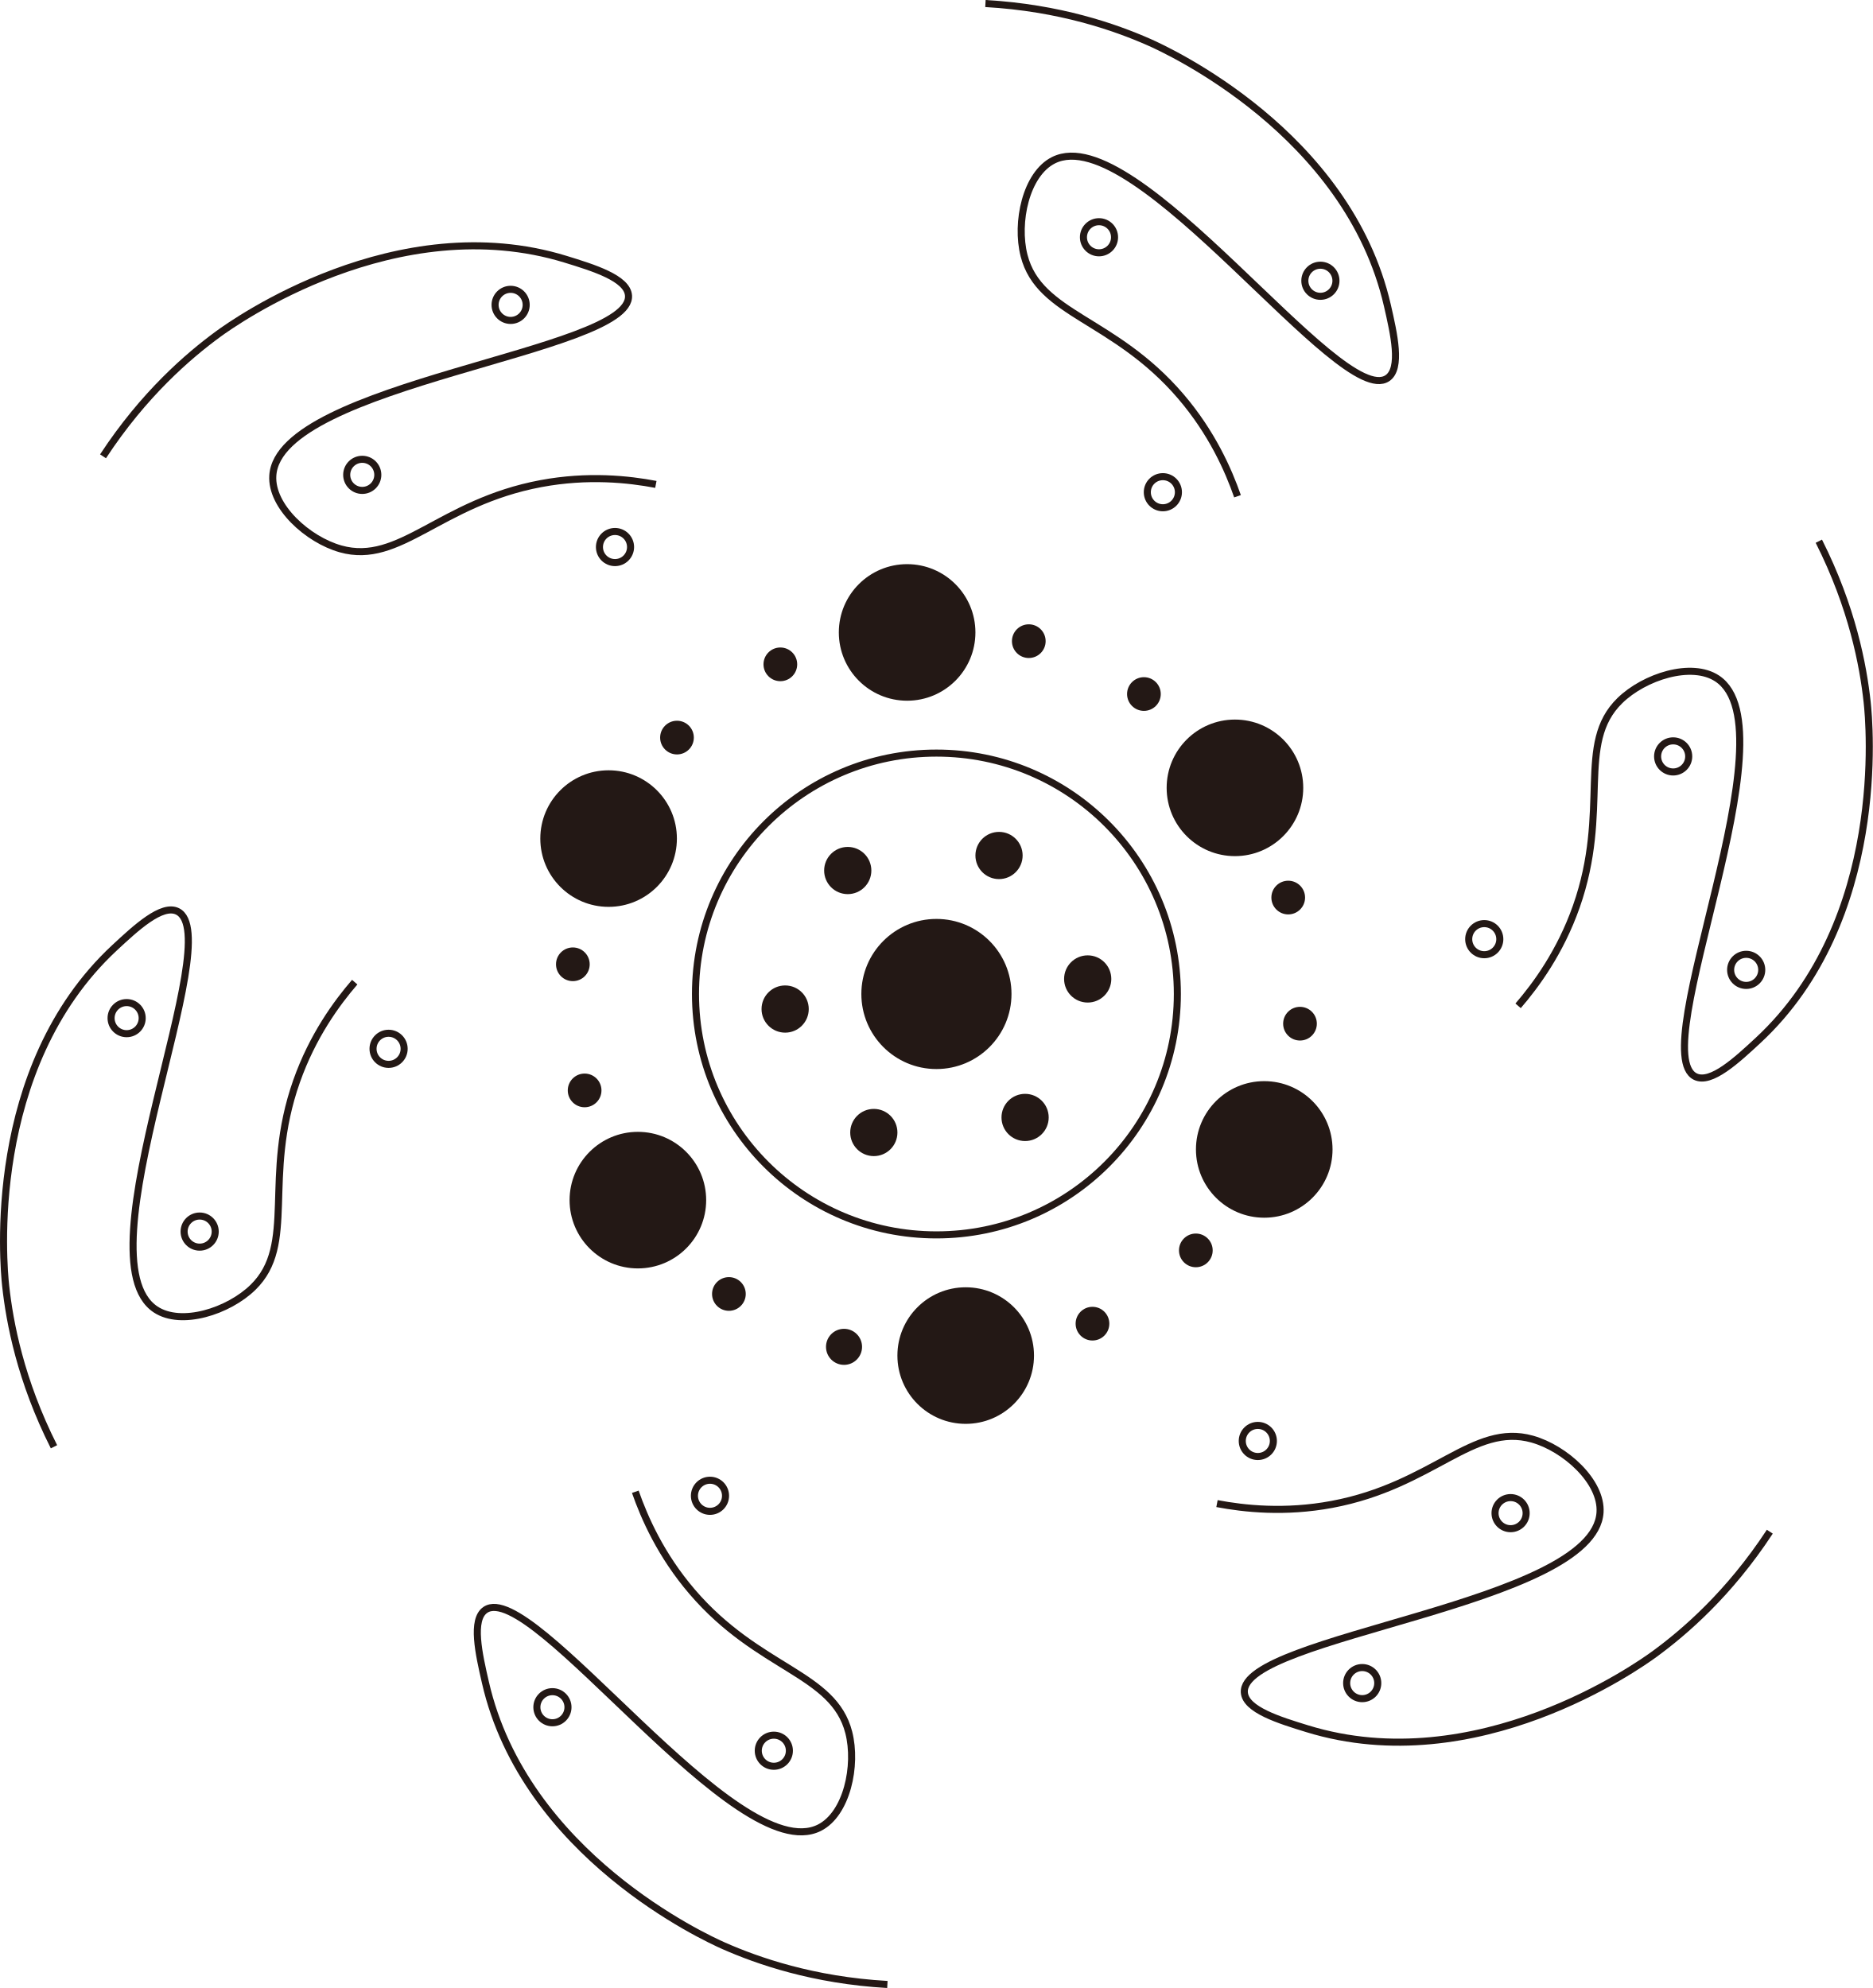
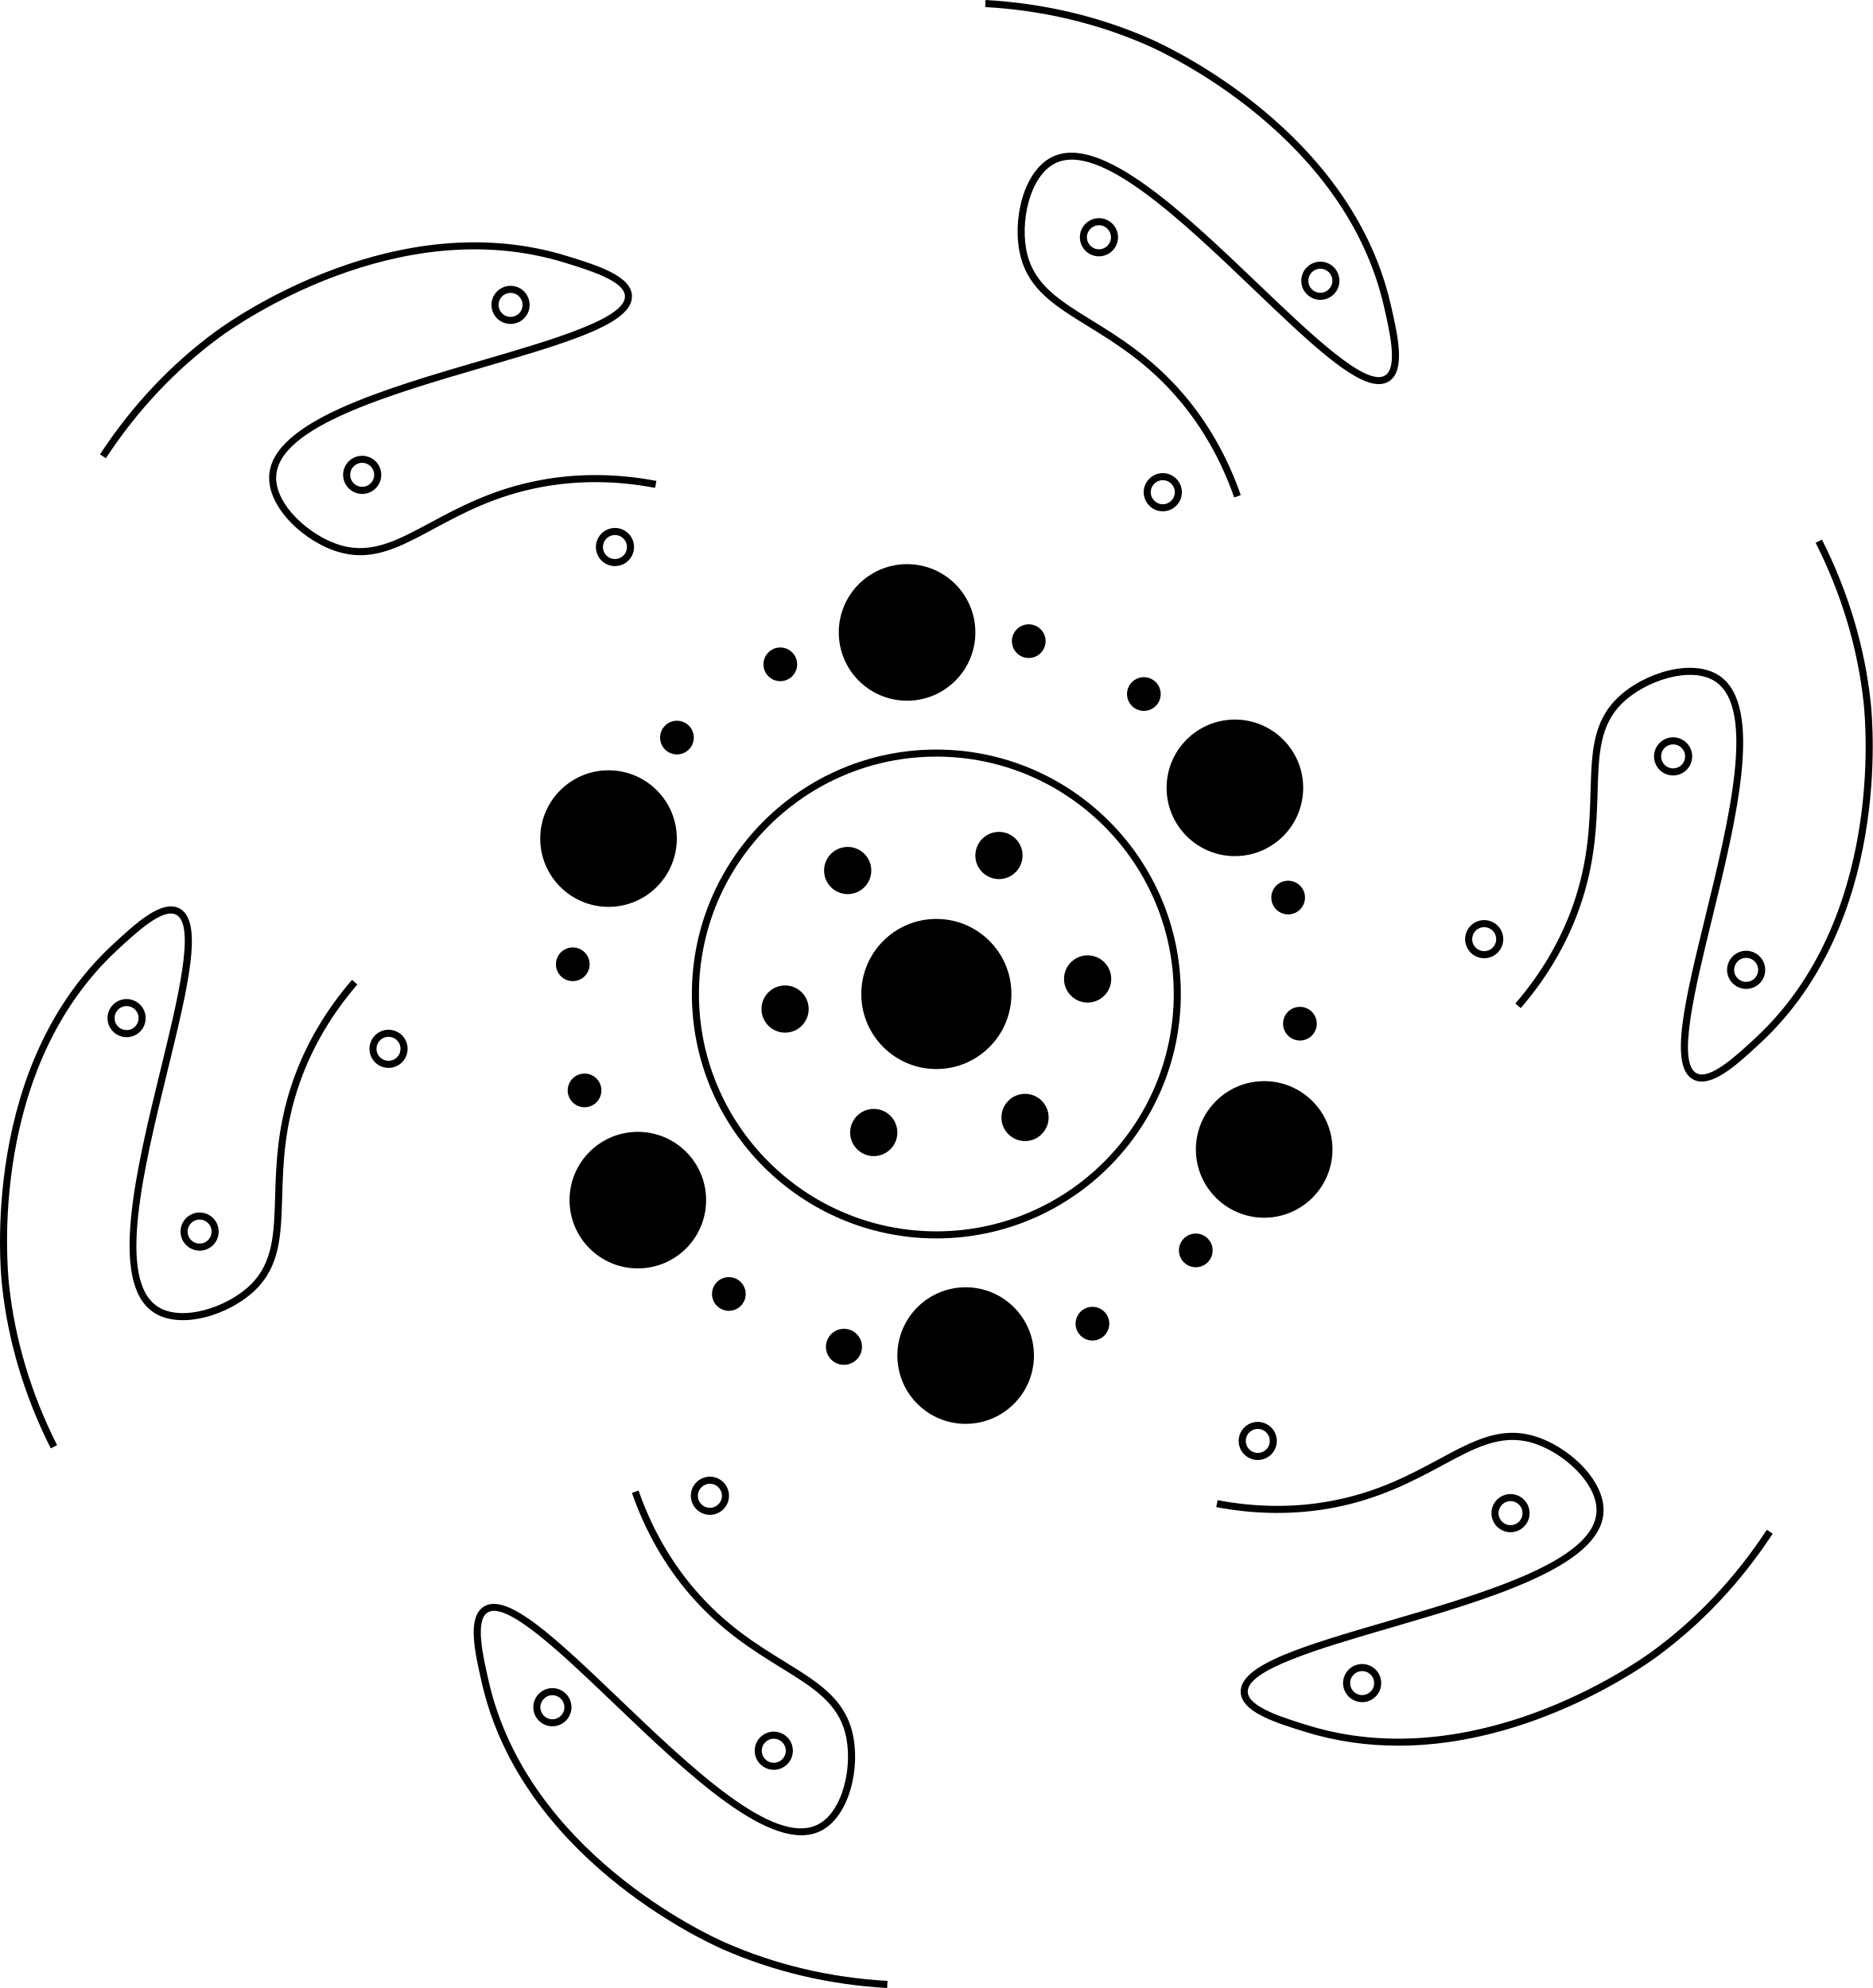
- <svg xmlns="http://www.w3.org/2000/svg" id="_图层_2" data-name="图层 2" viewBox="0 0 795.81 844.89">
-   <defs>
-     <style>
-       .cls--1 {
-         fill: none;
-         stroke-width: 3px;
-       }
- 
-       .cls--1, .cls--2 {
-         stroke: #231815;
-         stroke-miterlimit: 10;
-       }
- 
-       .cls--2, .cls--3 {
-         fill: #231815;
-       }
- 
-       .cls--3 {
-         stroke-width: 0px;
-       }
-     </style>
-   </defs>
+ <svg xmlns="http://www.w3.org/2000/svg" class="patternfilter" id="_图层_2" data-name="图层 2" viewBox="0 0 795.77 844.89">
  <g id="_5" data-name="5">
    <g>
-       <circle class="cls--3" cx="397.91" cy="422.44" r="31.9" />
-       <circle class="cls--3" cx="360.23" cy="369.97" r="10.03" />
-       <circle class="cls--3" cx="333.63" cy="428.84" r="10.03" />
-       <circle class="cls--3" cx="371.31" cy="481.31" r="10.03" />
-       <circle class="cls--3" cx="435.59" cy="474.91" r="10.03" />
-       <circle class="cls--3" cx="462.19" cy="416.05" r="10.03" />
-       <circle class="cls--3" cx="424.51" cy="363.58" r="10.03" />
-       <circle class="cls--1" cx="397.91" cy="422.44" r="102.38" />
-       <circle class="cls--3" cx="385.46" cy="268.78" r="29.02" />
-       <circle class="cls--3" cx="258.61" cy="356.39" r="29.02" />
-       <circle class="cls--3" cx="271.05" cy="510.05" r="29.02" />
-       <circle class="cls--3" cx="410.35" cy="576.11" r="29.02" />
-       <circle class="cls--3" cx="537.21" cy="488.5" r="29.02" />
-       <circle class="cls--3" cx="524.76" cy="334.83" r="29.02" />
-       <circle class="cls--3" cx="287.67" cy="313.47" r="7.16" />
-       <circle class="cls--3" cx="243.42" cy="409.82" r="7.16" />
-       <circle class="cls--3" cx="248.42" cy="463.42" r="7.16" />
-       <circle class="cls--3" cx="309.73" cy="549.93" r="7.16" />
-       <circle class="cls--2" cx="358.65" cy="572.4" r="7.16" />
-       <circle class="cls--3" cx="464.22" cy="562.55" r="7.16" />
-       <circle class="cls--3" cx="508.14" cy="531.41" r="7.16" />
-       <circle class="cls--3" cx="552.4" cy="435.06" r="7.16" />
-       <circle class="cls--3" cx="547.4" cy="381.46" r="7.16" />
-       <circle class="cls--3" cx="486.08" cy="294.96" r="7.16" />
-       <circle class="cls--3" cx="437.16" cy="272.49" r="7.16" />
-       <circle class="cls--3" cx="331.59" cy="282.34" r="7.16" />
-       <path class="cls--1" d="M418.74,1.5c31.56,1.79,55.15,10.09,69.48,16.4,7.76,3.42,84.51,38.58,101.32,111.94,2.77,12.07,6.13,26.77,0,30.88-20.08,13.45-106.58-110.21-141.85-92.64-11.72,5.84-16.14,26.45-12.54,40.53,6.47,25.33,38.13,26.61,66.58,59.83,13.24,15.46,20.26,31.39,24.12,42.46" />
-       <circle class="cls--1" cx="561.07" cy="119.32" r="6.61" />
-       <circle class="cls--1" cx="466.99" cy="100.83" r="6.61" />
-       <circle class="cls--1" cx="494.13" cy="209.19" r="6.61" />
-       <path class="cls--1" d="M43.78,193.93c17.33-26.44,36.32-42.72,48.95-51.97,6.84-5.01,75.67-53.9,147.6-31.78,11.84,3.64,26.25,8.07,26.74,15.44,1.61,24.12-148.73,37.2-151.15,76.53-.81,13.07,14.83,27.2,28.83,31.13,25.17,7.06,42.11-19.72,85.11-27.75,20.01-3.74,37.31-1.85,48.83.34" />
-       <circle class="cls--1" cx="216.98" cy="129.57" r="6.61" />
-       <circle class="cls--1" cx="153.93" cy="201.81" r="6.61" />
-       <circle class="cls--1" cx="261.33" cy="232.49" r="6.61" />
-       <path class="cls--1" d="M22.94,614.87c-14.23-28.23-18.84-52.81-20.53-68.37-.92-8.43-8.84-92.48,46.28-143.72,9.07-8.43,20.12-18.7,26.74-15.44,21.69,10.66-42.15,147.4-9.3,169.17,10.92,7.23,30.98.75,41.37-9.4,18.7-18.27,3.98-46.33,18.52-87.58,6.77-19.2,17.05-33.24,24.71-42.12" />
-       <circle class="cls--1" cx="53.81" cy="432.7" r="6.61" />
-       <circle class="cls--1" cx="84.84" cy="523.42" r="6.61" />
-       <circle class="cls--1" cx="165.12" cy="445.74" r="6.61" />
-       <path class="cls--1" d="M377.07,843.39c-31.56-1.79-55.15-10.09-69.48-16.4-7.76-3.42-84.51-38.58-101.32-111.94-2.77-12.07-6.13-26.77,0-30.88,20.08-13.45,106.58,110.21,141.85,92.64,11.72-5.84,16.14-26.45,12.54-40.53-6.47-25.33-38.13-26.61-66.58-59.83-13.24-15.46-20.26-31.39-24.12-42.46" />
-       <circle class="cls--1" cx="234.74" cy="725.56" r="6.61" />
-       <circle class="cls--1" cx="328.82" cy="744.05" r="6.61" />
-       <circle class="cls--1" cx="301.69" cy="635.7" r="6.61" />
-       <path class="cls--1" d="M752.04,650.96c-17.33,26.44-36.32,42.72-48.95,51.97-6.84,5.01-75.67,53.9-147.6,31.78-11.84-3.64-26.25-8.07-26.74-15.44-1.61-24.12,148.73-37.2,151.15-76.53.81-13.07-14.83-27.2-28.83-31.13-25.17-7.06-42.11,19.72-85.11,27.75-20.01,3.74-37.31,1.85-48.83-.34" />
-       <circle class="cls--1" cx="578.84" cy="715.31" r="6.61" />
-       <circle class="cls--1" cx="641.89" cy="643.08" r="6.61" />
-       <circle class="cls--1" cx="534.48" cy="612.4" r="6.61" />
-       <path class="cls--1" d="M772.87,230.01c14.23,28.23,18.84,52.81,20.53,68.37.92,8.43,8.84,92.48-46.28,143.72-9.07,8.43-20.12,18.7-26.74,15.44-21.69-10.66,42.15-147.4,9.3-169.17-10.92-7.23-30.98-.75-41.37,9.4-18.7,18.27-3.98,46.33-18.52,87.58-6.77,19.2-17.05,33.24-24.71,42.12" />
-       <circle class="cls--1" cx="742" cy="412.19" r="6.61" />
-       <circle class="cls--1" cx="710.97" cy="321.47" r="6.61" />
-       <circle class="cls--1" cx="630.7" cy="399.14" r="6.61" />
+       <circle class="cls--1" cx="397.88" cy="422.44" r="31.9" />
+       <circle class="cls--1" cx="360.2" cy="369.97" r="10.03" />
+       <circle class="cls--1" cx="333.6" cy="428.84" r="10.03" />
+       <circle class="cls--1" cx="371.28" cy="481.31" r="10.03" />
+       <circle class="cls--1" cx="435.56" cy="474.91" r="10.03" />
+       <circle class="cls--1" cx="462.16" cy="416.05" r="10.03" />
+       <circle class="cls--1" cx="424.48" cy="363.58" r="10.03" />
+       <path class="cls--1" d="M397.88,526.32c-57.28,0-103.88-46.6-103.88-103.88s46.6-103.88,103.88-103.88,103.88,46.6,103.88,103.88-46.6,103.88-103.88,103.88ZM397.88,321.56c-55.63,0-100.88,45.26-100.88,100.88s45.26,100.88,100.88,100.88,100.88-45.25,100.88-100.88-45.26-100.88-100.88-100.88Z" />
+       <circle class="cls--1" cx="385.44" cy="268.78" r="29.02" />
+       <circle class="cls--1" cx="258.58" cy="356.39" r="29.02" />
+       <circle class="cls--1" cx="271.03" cy="510.05" r="29.02" />
+       <circle class="cls--1" cx="410.33" cy="576.11" r="29.02" />
+       <circle class="cls--1" cx="537.18" cy="488.5" r="29.02" />
+       <circle class="cls--1" cx="524.74" cy="334.83" r="29.02" />
+       <circle class="cls--1" cx="287.65" cy="313.47" r="7.16" />
+       <circle class="cls--1" cx="243.39" cy="409.82" r="7.16" />
+       <circle class="cls--1" cx="248.39" cy="463.42" r="7.16" />
+       <circle class="cls--1" cx="309.71" cy="549.93" r="7.16" />
+       <g>
+         <circle class="cls--1" cx="358.63" cy="572.4" r="7.16" />
+         <path class="cls--1" d="M358.64,580.06c-.39,0-.78-.03-1.18-.09-2.02-.31-3.8-1.39-5.01-3.04-2.5-3.41-1.76-8.21,1.64-10.71,1.65-1.21,3.67-1.71,5.69-1.4,2.02.31,3.8,1.39,5.01,3.04,1.21,1.65,1.71,3.67,1.4,5.69-.31,2.02-1.39,3.8-3.04,5.01-1.33.97-2.9,1.49-4.52,1.49ZM358.61,565.74c-1.41,0-2.77.44-3.92,1.29-2.96,2.17-3.6,6.35-1.43,9.31,1.05,1.43,2.6,2.37,4.36,2.64,1.76.27,3.52-.16,4.95-1.21h0c1.43-1.05,2.37-2.6,2.64-4.36s-.16-3.52-1.21-4.95-2.6-2.37-4.36-2.64c-.34-.05-.69-.08-1.02-.08Z" />
+       </g>
+       <circle class="cls--1" cx="464.2" cy="562.55" r="7.16" />
+       <circle class="cls--1" cx="508.12" cy="531.41" r="7.16" />
+       <circle class="cls--1" cx="552.37" cy="435.06" r="7.16" />
+       <circle class="cls--1" cx="547.37" cy="381.46" r="7.16" />
+       <circle class="cls--1" cx="486.06" cy="294.96" r="7.16" />
+       <circle class="cls--1" cx="437.14" cy="272.49" r="7.16" />
+       <circle class="cls--1" cx="331.57" cy="282.34" r="7.16" />
+       <path class="cls--1" d="M524.42,211.39c-5.53-15.83-13.55-29.95-23.85-41.98-12.97-15.15-26.42-23.46-38.29-30.78-13.95-8.62-24.97-15.42-28.61-29.65-3.81-14.91,1.08-36.14,13.33-42.24,20.57-10.24,56.32,23.96,87.87,54.13,22.57,21.59,45.9,43.91,53.82,38.61,5.28-3.54,1.87-18.43-.63-29.3-16.51-72.04-91.92-107.14-100.47-110.9-21.39-9.42-44.59-14.9-68.96-16.28l.17-3c24.73,1.4,48.28,6.96,70,16.53,8.69,3.83,85.34,39.51,102.18,112.98,2.98,13.02,6.37,27.77-.63,32.46-1.3.87-2.79,1.28-4.45,1.28-11.06,0-29.97-18.08-53.11-40.21-30.83-29.49-65.79-62.91-84.46-53.61-10.83,5.39-15.21,25.29-11.76,38.82,3.33,13.06,13.9,19.58,27.28,27.84,11.46,7.07,25.71,15.88,38.99,31.39,10.54,12.31,18.75,26.76,24.4,42.94l-2.83.99Z" />
+       <path class="cls--1" d="M561.05,127.43c-4.47,0-8.11-3.64-8.11-8.11s3.64-8.11,8.11-8.11,8.11,3.64,8.11,8.11-3.64,8.11-8.11,8.11ZM561.05,114.21c-2.82,0-5.11,2.29-5.11,5.11s2.29,5.11,5.11,5.11,5.11-2.29,5.11-5.11-2.29-5.11-5.11-5.11Z" />
+       <path class="cls--1" d="M466.97,108.94c-4.47,0-8.11-3.64-8.11-8.11s3.64-8.11,8.11-8.11,8.11,3.64,8.11,8.11-3.64,8.11-8.11,8.11ZM466.97,95.73c-2.82,0-5.11,2.29-5.11,5.11s2.29,5.11,5.11,5.11,5.11-2.29,5.11-5.11-2.29-5.11-5.11-5.11Z" />
+       <path class="cls--1" d="M494.1,217.3c-4.47,0-8.11-3.64-8.11-8.11s3.64-8.11,8.11-8.11,8.11,3.64,8.11,8.11-3.64,8.11-8.11,8.11ZM494.1,204.08c-2.82,0-5.11,2.29-5.11,5.11s2.29,5.11,5.11,5.11,5.11-2.29,5.11-5.11-2.29-5.11-5.11-5.11Z" />
+       <path class="cls--1" d="M153.14,235.96c-2.85,0-5.78-.39-8.83-1.24-14.82-4.16-30.76-19.01-29.92-32.67,1.41-22.93,48.91-36.8,90.81-49.03,29.98-8.75,60.98-17.81,60.35-27.31-.42-6.34-15.03-10.83-25.69-14.11-70.64-21.72-138.74,26.04-146.28,31.56-18.85,13.81-35.2,31.17-48.58,51.58l-2.51-1.64c13.58-20.72,30.17-38.33,49.31-52.36,7.66-5.61,76.89-54.15,148.93-32,12.77,3.93,27.24,8.38,27.8,16.77.8,11.9-27.14,20.06-62.5,30.39-40.95,11.96-87.37,25.51-88.66,46.34-.74,12.08,14.3,25.82,27.74,29.59,12.98,3.64,23.91-2.25,37.75-9.7,11.85-6.38,26.61-14.33,46.68-18.08,15.93-2.97,32.55-2.86,49.39.34l-.56,2.95c-16.47-3.13-32.71-3.24-48.28-.34-19.61,3.66-33.53,11.16-45.81,17.77-11.32,6.1-20.78,11.19-31.15,11.19Z" />
+       <path class="cls--1" d="M216.94,137.68c-1.37,0-2.77-.35-4.04-1.08h0c-1.88-1.08-3.22-2.83-3.78-4.92s-.27-4.28.81-6.15c1.08-1.88,2.83-3.22,4.92-3.78,2.09-.56,4.27-.27,6.15.81,3.87,2.23,5.2,7.2,2.97,11.07-1.5,2.6-4.23,4.05-7.03,4.05ZM214.4,134c2.44,1.41,5.57.57,6.97-1.87,1.41-2.44.57-5.57-1.87-6.97-1.18-.68-2.56-.86-3.87-.51-1.32.35-2.42,1.2-3.1,2.38-.68,1.18-.86,2.56-.51,3.87s1.2,2.42,2.38,3.1h0Z" />
+       <path class="cls--1" d="M153.89,209.92c-1.4,0-2.79-.37-4.04-1.09-3.87-2.23-5.2-7.2-2.97-11.07,2.23-3.87,7.2-5.2,11.07-2.97,1.88,1.08,3.22,2.83,3.78,4.92.56,2.09.27,4.28-.81,6.15-1.08,1.88-2.83,3.22-4.92,3.78-.7.19-1.41.28-2.11.28ZM153.91,196.7c-1.77,0-3.49.92-4.43,2.55-1.41,2.44-.57,5.57,1.87,6.97h0c1.18.68,2.56.86,3.87.51,1.32-.35,2.42-1.2,3.1-2.38.68-1.18.86-2.56.51-3.87-.35-1.32-1.2-2.42-2.38-3.1-.8-.46-1.68-.68-2.54-.68Z" />
+       <path class="cls--1" d="M261.3,240.59c-1.37,0-2.77-.35-4.04-1.08-1.88-1.08-3.22-2.83-3.78-4.92-.56-2.09-.27-4.28.81-6.15,1.08-1.88,2.83-3.22,4.92-3.78,2.09-.56,4.27-.27,6.15.81,1.88,1.08,3.22,2.83,3.78,4.92s.27,4.28-.81,6.15c-1.5,2.6-4.23,4.05-7.03,4.05ZM261.32,227.38c-.44,0-.89.06-1.33.18-1.32.35-2.42,1.2-3.1,2.38-.68,1.18-.86,2.56-.51,3.87.35,1.32,1.2,2.42,2.38,3.1h0c2.44,1.41,5.57.57,6.97-1.87.68-1.18.86-2.56.51-3.87-.35-1.32-1.2-2.42-2.38-3.1-.79-.45-1.66-.69-2.54-.69Z" />
+       <path class="cls--1" d="M21.58,615.55c-11.15-22.12-18.11-45.29-20.68-68.89-1.03-9.43-8.46-93.66,46.75-144.98,9.78-9.09,20.88-19.4,28.43-15.69,10.71,5.26,3.8,33.53-4.94,69.32-10.12,41.45-21.59,88.42-4.2,99.95,10.09,6.68,29.51.53,39.5-9.22,9.64-9.42,10.01-21.83,10.47-37.54.4-13.46.89-30.21,7.68-49.46,5.39-15.28,13.8-29.62,24.99-42.6l2.27,1.96c-10.95,12.7-19.17,26.71-24.43,41.64-6.63,18.81-7.1,34.61-7.51,48.55-.49,16.39-.87,29.34-11.37,39.6-11.01,10.75-31.85,17.14-43.25,9.58-19.15-12.69-7.41-60.75,2.94-103.16,7.41-30.34,15.07-61.71,6.53-65.91-5.7-2.8-16.89,7.6-25.06,15.19C-4.45,454.2,2.86,537.05,3.88,546.34c2.53,23.23,9.39,46.07,20.38,67.86l-2.68,1.35Z" />
+       <path class="cls--1" d="M53.8,440.8c-2.8,0-5.53-1.45-7.03-4.05-2.23-3.87-.9-8.84,2.97-11.07,1.88-1.08,4.06-1.37,6.15-.81,2.09.56,3.84,1.9,4.92,3.78,2.23,3.87.9,8.84-2.97,11.07h0c-1.27.74-2.67,1.08-4.04,1.08ZM53.78,427.59c-.87,0-1.74.22-2.54.68-2.44,1.41-3.28,4.54-1.87,6.97,1.41,2.44,4.54,3.28,6.97,1.87h0c2.44-1.41,3.28-4.54,1.87-6.97-.94-1.64-2.66-2.55-4.43-2.55Z" />
+       <path class="cls--1" d="M84.83,531.52c-2.8,0-5.53-1.45-7.03-4.05-2.23-3.87-.9-8.84,2.97-11.07,1.88-1.08,4.06-1.37,6.15-.81,2.09.56,3.84,1.9,4.92,3.78s1.37,4.06.81,6.15c-.56,2.09-1.9,3.84-3.78,4.92-1.27.74-2.67,1.08-4.04,1.08ZM84.81,518.31c-.88,0-1.76.23-2.54.69-2.44,1.41-3.28,4.54-1.87,6.97,1.41,2.44,4.54,3.27,6.97,1.87h0c1.18-.68,2.03-1.78,2.38-3.1.35-1.32.17-2.69-.51-3.87-.68-1.18-1.78-2.03-3.1-2.38-.44-.12-.89-.18-1.33-.18Z" />
+       <path class="cls--1" d="M165.11,453.85c-.7,0-1.41-.09-2.11-.28-2.09-.56-3.84-1.9-4.92-3.78-2.23-3.87-.9-8.84,2.97-11.07,1.87-1.08,4.06-1.37,6.15-.81,2.09.56,3.84,1.9,4.92,3.78,2.23,3.87.9,8.84-2.97,11.07-1.25.72-2.63,1.09-4.04,1.09ZM165.08,440.64c-.87,0-1.74.22-2.54.68-2.44,1.41-3.28,4.54-1.87,6.97,1.41,2.44,4.54,3.28,6.97,1.87,2.44-1.41,3.28-4.54,1.87-6.97-.94-1.64-2.66-2.55-4.43-2.55Z" />
+       <path class="cls--1" d="M376.96,844.89c-24.73-1.4-48.28-6.96-70-16.53-8.69-3.83-85.35-39.51-102.18-112.98-2.98-13.02-6.37-27.77.63-32.46,9.91-6.64,30.94,13.47,57.56,38.93,30.83,29.49,65.77,62.91,84.46,53.61,10.83-5.39,15.21-25.29,11.76-38.82-3.33-13.05-13.9-19.58-27.28-27.84-11.46-7.08-25.71-15.88-38.99-31.39-10.54-12.31-18.75-26.76-24.4-42.94l2.83-.99c5.52,15.83,13.55,29.95,23.85,41.98,12.98,15.15,26.42,23.46,38.29,30.78,13.95,8.62,24.97,15.42,28.61,29.65,3.81,14.91-1.08,36.14-13.33,42.24-20.56,10.24-56.32-23.96-87.87-54.13-22.57-21.59-45.92-43.91-53.82-38.61-5.28,3.54-1.86,18.43.63,29.3,16.51,72.04,91.92,107.14,100.47,110.9,21.39,9.42,44.59,14.9,68.96,16.28l-.17,3Z" />
+       <path class="cls--1" d="M234.72,733.67c-4.47,0-8.11-3.64-8.11-8.11s3.64-8.11,8.11-8.11,8.11,3.64,8.11,8.11-3.64,8.11-8.11,8.11ZM234.72,720.46c-2.81,0-5.11,2.29-5.11,5.11s2.29,5.11,5.11,5.11,5.11-2.29,5.11-5.11-2.29-5.11-5.11-5.11Z" />
+       <path class="cls--1" d="M328.8,752.16c-4.47,0-8.11-3.64-8.11-8.11s3.64-8.11,8.11-8.11,8.11,3.64,8.11,8.11-3.64,8.11-8.11,8.11ZM328.8,738.95c-2.81,0-5.11,2.29-5.11,5.11s2.29,5.11,5.11,5.11,5.11-2.29,5.11-5.11-2.29-5.11-5.11-5.11Z" />
+       <path class="cls--1" d="M301.66,643.8c-4.47,0-8.11-3.64-8.11-8.11s3.64-8.11,8.11-8.11,8.11,3.64,8.11,8.11-3.64,8.11-8.11,8.11ZM301.66,630.59c-2.81,0-5.11,2.29-5.11,5.11s2.29,5.11,5.11,5.11,5.11-2.29,5.11-5.11-2.29-5.11-5.11-5.11Z" />
+       <path class="cls--1" d="M594.1,741.9c-12.69,0-25.83-1.68-39.08-5.75-12.77-3.93-27.24-8.38-27.8-16.77-.79-11.9,27.14-20.06,62.5-30.38,40.95-11.96,87.37-25.51,88.66-46.34.74-12.08-14.3-25.82-27.74-29.59-12.97-3.64-23.91,2.25-37.75,9.7-11.85,6.38-26.61,14.33-46.68,18.08-15.93,2.97-32.55,2.86-49.39-.34l.56-2.95c16.47,3.13,32.71,3.24,48.28.34,19.61-3.66,33.53-11.16,45.81-17.77,14.44-7.77,25.84-13.92,39.98-9.95,14.82,4.16,30.76,19.01,29.92,32.67-1.41,22.93-48.91,36.8-90.81,49.03-29.98,8.75-60.98,17.81-60.35,27.31.42,6.34,15.02,10.83,25.69,14.11,70.64,21.72,138.75-26.04,146.28-31.56,18.85-13.81,35.2-31.16,48.58-51.58l2.51,1.64c-13.58,20.72-30.17,38.33-49.31,52.36-6.25,4.58-53.52,37.76-109.85,37.76Z" />
+       <path class="cls--1" d="M578.8,723.41c-1.37,0-2.76-.35-4.04-1.08-1.88-1.08-3.22-2.83-3.78-4.92-.56-2.09-.27-4.28.81-6.15,1.08-1.88,2.83-3.22,4.92-3.78,2.09-.56,4.27-.27,6.15.81,1.88,1.08,3.22,2.83,3.78,4.92.56,2.09.27,4.28-.81,6.15-1.5,2.6-4.23,4.05-7.03,4.05ZM578.82,710.2c-.44,0-.89.06-1.33.18-1.32.35-2.42,1.2-3.1,2.38-1.41,2.44-.57,5.57,1.87,6.97,2.44,1.41,5.57.57,6.97-1.87.68-1.18.86-2.56.51-3.87-.35-1.32-1.2-2.42-2.38-3.1h0c-.79-.45-1.66-.69-2.54-.69Z" />
+       <path class="cls--1" d="M641.85,651.19c-1.41,0-2.79-.37-4.04-1.09-1.88-1.08-3.22-2.83-3.78-4.92-.56-2.09-.27-4.28.81-6.15,1.08-1.88,2.83-3.22,4.92-3.78,2.09-.56,4.28-.27,6.15.81h0c3.87,2.23,5.2,7.2,2.97,11.07-1.08,1.88-2.83,3.22-4.92,3.78-.7.19-1.41.28-2.11.28ZM641.87,637.97c-.44,0-.89.06-1.33.18-1.32.35-2.42,1.2-3.1,2.38-.68,1.18-.86,2.56-.51,3.87.35,1.32,1.2,2.42,2.38,3.1,1.18.68,2.56.87,3.88.51,1.32-.35,2.42-1.2,3.1-2.38,1.41-2.44.57-5.57-1.87-6.97-.79-.45-1.66-.69-2.54-.69Z" />
+       <path class="cls--1" d="M534.44,620.5c-1.38,0-2.77-.35-4.04-1.08-1.88-1.08-3.22-2.83-3.78-4.92-.56-2.09-.27-4.28.81-6.15,2.24-3.87,7.2-5.2,11.07-2.97s5.2,7.2,2.97,11.07c-1.5,2.6-4.23,4.05-7.03,4.05ZM534.47,607.29c-1.77,0-3.49.92-4.43,2.55-1.41,2.44-.57,5.57,1.87,6.97,2.44,1.41,5.57.57,6.97-1.87,1.41-2.44.57-5.57-1.87-6.97-.8-.46-1.68-.68-2.54-.68Z" />
+       <path class="cls--1" d="M723.16,459.67c-1.22,0-2.37-.24-3.46-.78-10.71-5.26-3.8-33.53,4.94-69.32,10.12-41.45,21.59-88.42,4.2-99.95-10.09-6.68-29.51-.53-39.5,9.22-9.64,9.42-10.01,21.83-10.47,37.54-.4,13.46-.89,30.21-7.68,49.46-5.39,15.29-13.8,29.62-24.99,42.6l-2.27-1.96c10.94-12.7,19.16-26.71,24.43-41.64,6.63-18.81,7.1-34.61,7.51-48.55.49-16.39.87-29.34,11.37-39.6,11.01-10.75,31.85-17.13,43.25-9.58,19.15,12.69,7.41,60.75-2.94,103.16-7.41,30.34-15.07,61.71-6.53,65.91,5.7,2.79,16.89-7.6,25.06-15.19,54.13-50.32,46.82-133.18,45.81-142.46-2.53-23.23-9.39-46.06-20.38-67.86l2.68-1.35c11.15,22.12,18.11,45.29,20.69,68.89,1.03,9.44,8.45,93.67-46.75,144.98-8.38,7.79-17.71,16.46-24.97,16.46Z" />
+       <path class="cls--1" d="M741.99,420.29c-2.8,0-5.53-1.45-7.03-4.05-1.08-1.88-1.37-4.06-.81-6.15s1.9-3.84,3.78-4.92c1.88-1.08,4.06-1.37,6.15-.81,2.09.56,3.84,1.9,4.92,3.78,1.08,1.88,1.37,4.06.81,6.15s-1.9,3.84-3.78,4.92c-1.27.73-2.67,1.08-4.04,1.08ZM741.97,407.08c-.88,0-1.76.23-2.54.69-2.44,1.41-3.28,4.54-1.87,6.97,1.41,2.44,4.54,3.28,6.97,1.87,2.44-1.41,3.28-4.54,1.87-6.97-.68-1.18-1.78-2.03-3.1-2.38-.44-.12-.89-.18-1.33-.18Z" />
+       <path class="cls--1" d="M710.96,329.57c-.7,0-1.41-.09-2.11-.28-2.09-.56-3.84-1.9-4.92-3.78-1.08-1.88-1.37-4.06-.81-6.15s1.9-3.84,3.78-4.92c1.88-1.08,4.06-1.37,6.15-.81,2.09.56,3.84,1.9,4.92,3.78,2.23,3.87.9,8.84-2.97,11.07-1.25.72-2.63,1.09-4.04,1.09ZM710.94,316.36c-.87,0-1.74.22-2.54.68h0c-1.18.68-2.03,1.78-2.38,3.1-.35,1.32-.17,2.69.51,3.87.68,1.18,1.78,2.03,3.1,2.38,1.31.35,2.69.17,3.87-.51,2.44-1.41,3.28-4.54,1.87-6.97-.95-1.64-2.66-2.55-4.43-2.55Z" />
+       <path class="cls--1" d="M630.69,407.25c-.7,0-1.41-.09-2.11-.28-2.09-.56-3.84-1.9-4.92-3.78-1.08-1.88-1.37-4.06-.81-6.15s1.9-3.84,3.78-4.92h0c3.87-2.23,8.84-.9,11.07,2.97,2.23,3.87.9,8.84-2.97,11.07-1.25.72-2.63,1.09-4.04,1.09ZM628.12,394.72h0c-2.44,1.41-3.28,4.54-1.87,6.97.68,1.18,1.78,2.03,3.1,2.38,1.31.35,2.69.17,3.87-.51,2.44-1.41,3.28-4.54,1.87-6.97-1.41-2.44-4.54-3.27-6.97-1.87Z" />
    </g>
  </g>
</svg>
